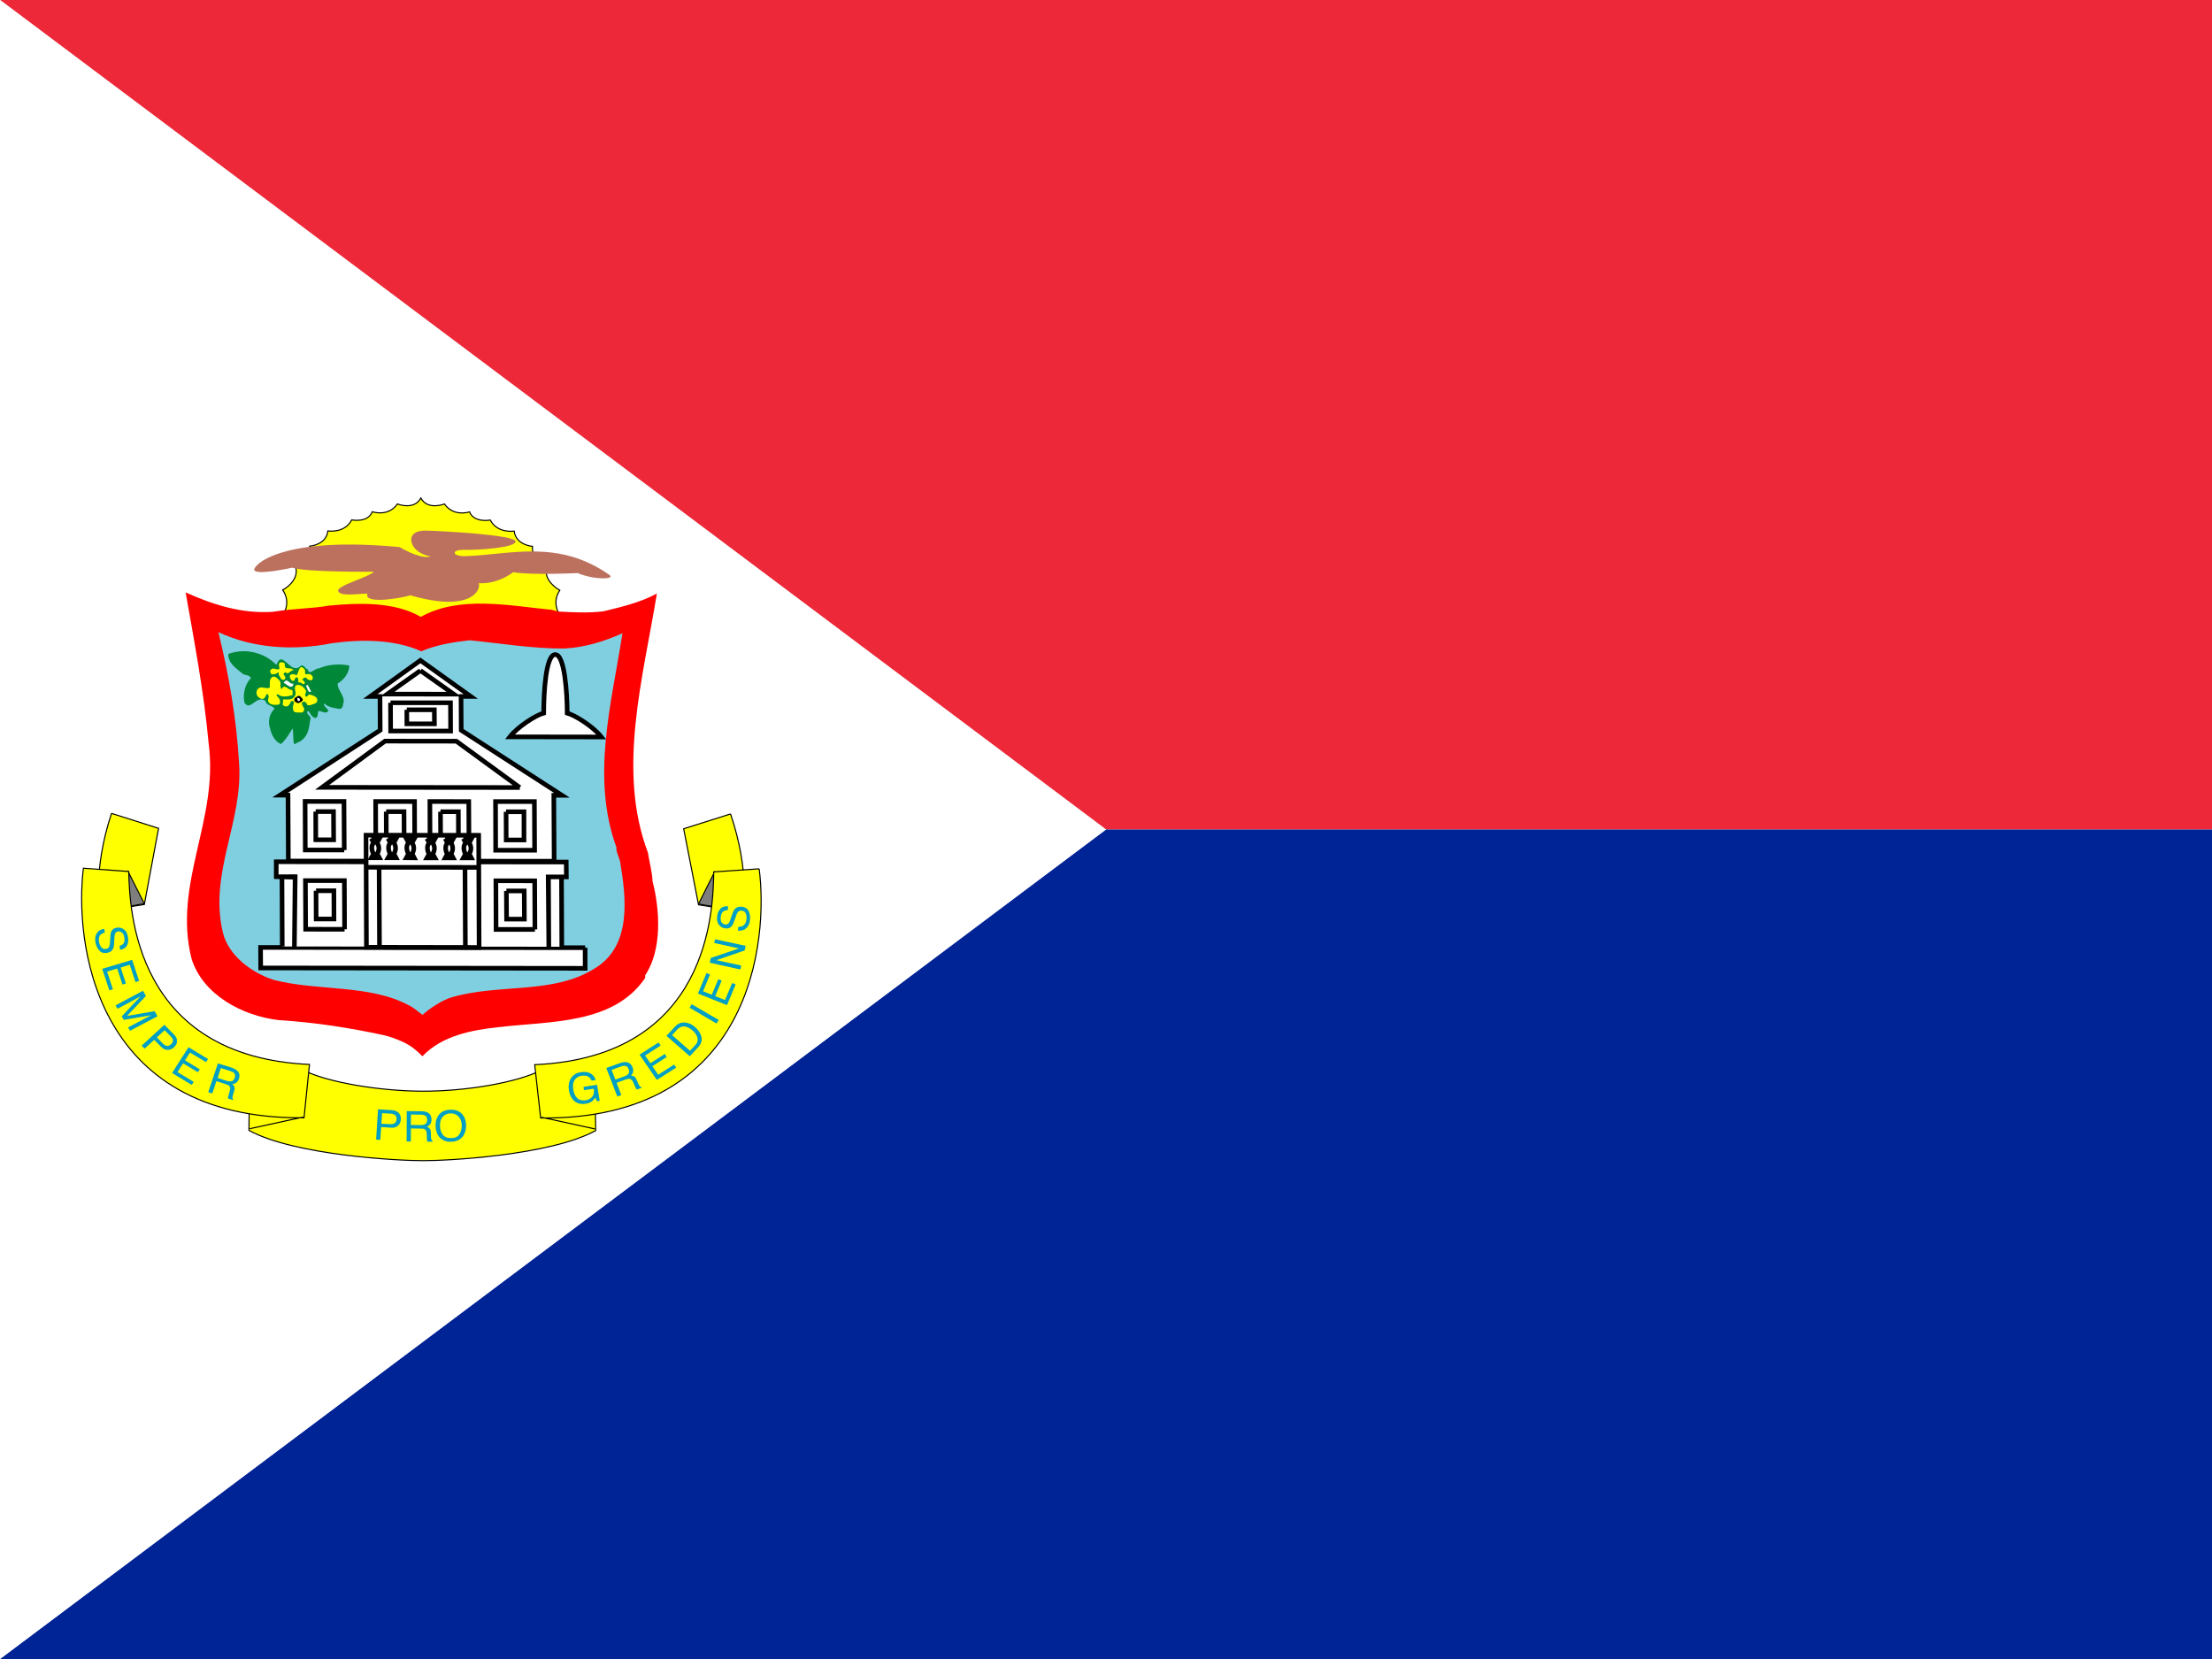
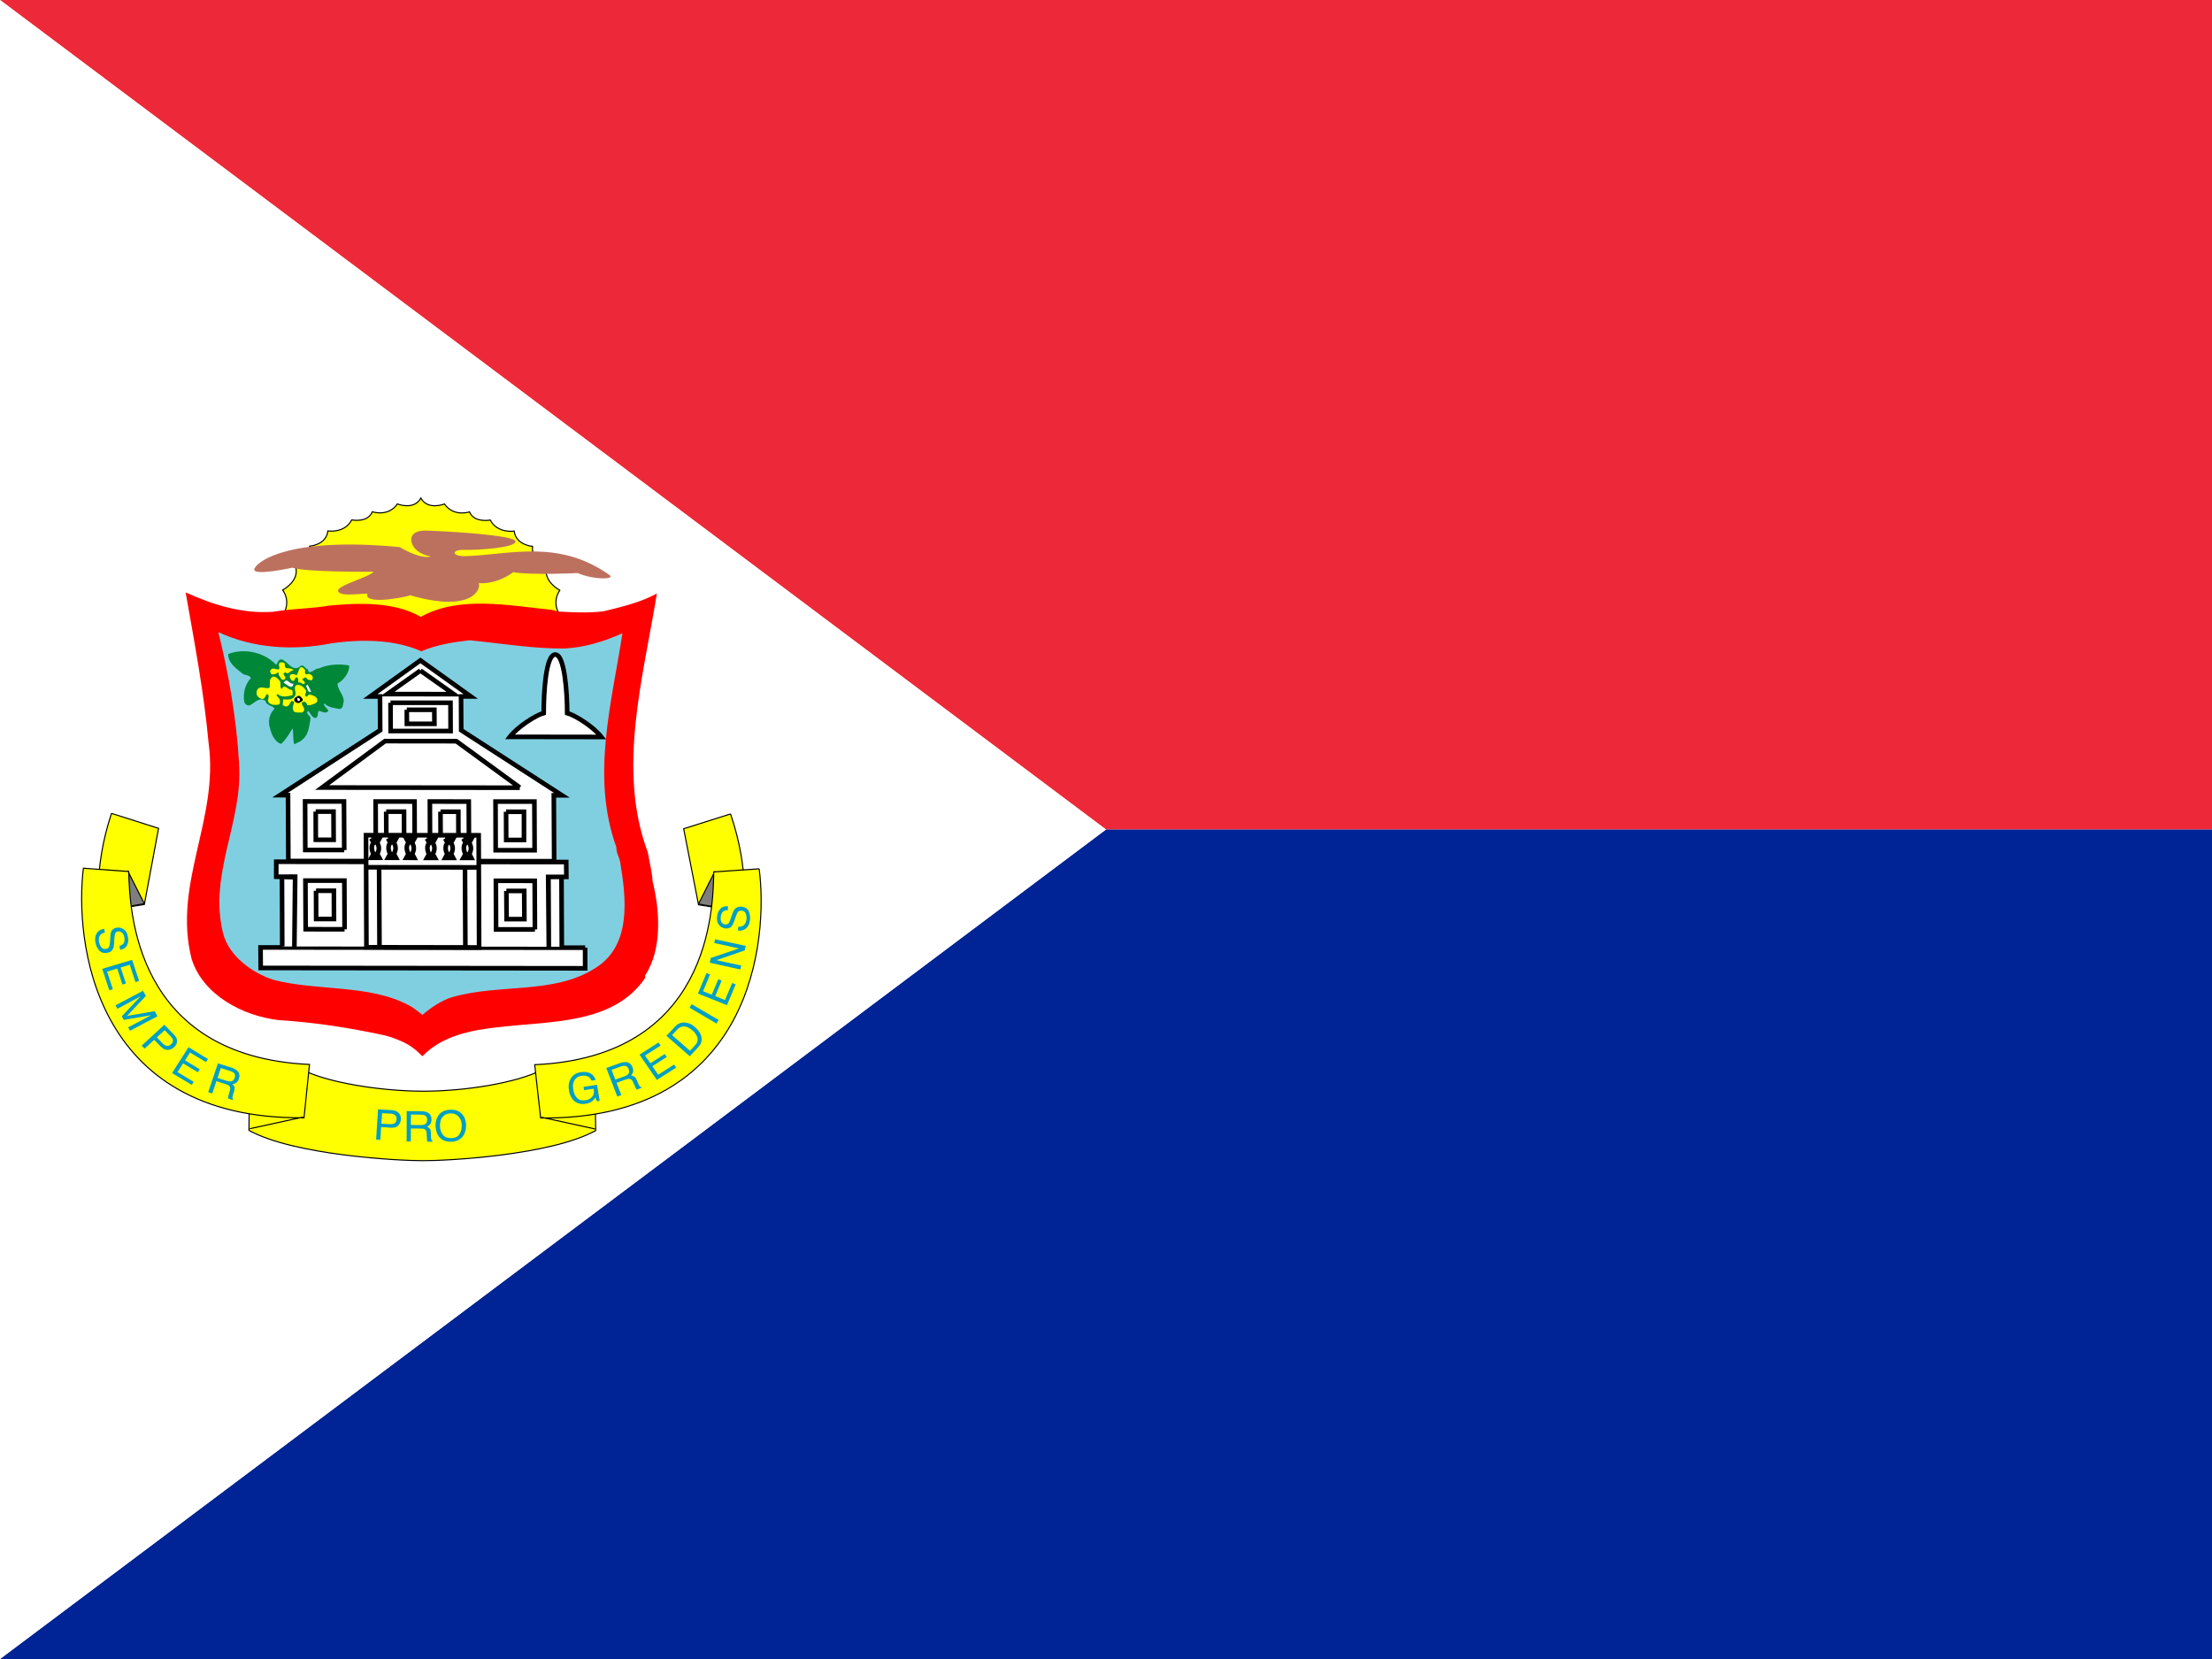
<svg xmlns="http://www.w3.org/2000/svg" height="480" width="640" version="1">
  <defs>
    <clipPath id="a">
      <path fill-opacity=".67" d="M0 0h682.67v512H0z" />
    </clipPath>
  </defs>
  <g clip-path="url(#a)" transform="scale(.9375)">
    <path d="M0 0h768v256H341.33L0 0z" fill-rule="evenodd" fill="#ed2939" />
    <path d="M0 512h768V256H341.33L0 512z" fill-rule="evenodd" fill="#002395" />
    <path d="M0 0l341.33 256L0 512V0z" fill-rule="evenodd" fill="#fff" />
    <path fill="#ff0" d="M172.318 193.168l.104-3.963s-2.128-3.39.342-7.033c0 0-5.248-2.776-4.026-7.123 0 0-4.746-1.213-4.397-6.432 0 0-5.122-.355-5.652-4.716 0 0-5.123.844-7.377-3.405 0 0-4.996.977-6.406-2.526 0 0-4.857 1.683-7.74-2.435 0 0-5.128 2.073-7.278-1.813-2.121 3.872-7.25 1.813-7.25 1.813-2.848 4.103-7.74 2.4-7.74 2.4-1.36 3.517-6.343 2.519-6.343 2.519-2.247 4.25-7.363 3.405-7.363 3.405-.502 4.347-5.617 4.702-5.617 4.702.404 5.232-4.334 6.42-4.334 6.42 1.25 4.346-3.992 7.115-3.992 7.115 2.533 3.663.426 7.026.426 7.026l-.119 3.655 84.775.392" />
    <path d="M377.17 843.11l.091-3.458s-1.856-2.958.299-6.136c0 0-4.578-2.422-3.513-6.215 0 0-4.14-1.059-3.835-5.613 0 0-4.468-.31-4.93-4.114 0 0-4.469.736-6.435-2.971 0 0-4.358.852-5.588-2.204 0 0-4.237 1.468-6.751-2.125 0 0-4.474 1.808-6.35-1.582-1.85 3.379-6.324 1.582-6.324 1.582-2.484 3.58-6.75 2.094-6.75 2.094-1.188 3.068-5.534 2.198-5.534 2.198-1.96 3.708-6.422 2.97-6.422 2.97-.439 3.794-4.9 4.103-4.9 4.103.352 4.566-3.78 5.601-3.78 5.601 1.089 3.793-3.483 6.209-3.483 6.209 2.21 3.196.372 6.13.372 6.13l-.104 3.19 73.949.341h-.012z" stroke="#000" stroke-width=".289" fill="none" transform="matrix(1.1464 0 0 1.1461 -260.07 -773.12)" />
    <path fill="red" d="M170.346 188.217c-13.316-1.332-28.648-4.493-40.483 2.17-7.935-4.674-18.982-4.388-28.388-3.474-5.108.914-11.117.914-16.456 1.786l-.837.118c-9.686.643-18.472-2.218-26.889-5.979 2.673 15.168 5.639 30.712 7.097 46.592 3.176 23.518-11.13 43.263-5.262 66.495 3.504 11.148 15.765 17.63 26.987 18.914 10.865.641 22.108 2.421 32.164 4.604 1.912.398 4.18 1.285 5.5 1.856 2.77 1.158 4.8 2.861 6.58 4.682 6.071-6.322 14.969-8.08 23.748-9.008 15.82-1.849 35.325-.843 45.01-15.173v-.81c5.263-7.925 4.565-20.015 2.283-28.995-.154-3.133-.991-5.895-1.445-8.88-9.665-25.522-1.389-54.224 2.77-79.948-5.08 2.777-10.746 4.088-16.399 5.477-4.508.6-9.532.328-14.096.083l-1.89-.509" />
    <path fill="#80cfe1" d="M190.224 261.464c-.062 1.681.845 3 1.173 4.556 1.85 11.155 3.636 25.932-7.851 32.854-12.708 8.078-29.373 4.618-44.077 8.894-2.938.817-6.985 3.517-9.051 5.428-1.326-.872-2.659-2.211-4.369-3-12.1-6.432-27.83-4.277-41.487-7.751-6.86-2.17-14.012-7.513-15.75-14.533-4.466-18.417 6.232-34.116 4.969-52.387-.817-13.953-3.162-27.348-6.386-40.43 10.677 4.974 23.036 5.805 35.04 3.42 8.89-1.243 19.24-1.27 27.572 2.49 4.592-1.975 9.965-2.861 14.914-3.405 9.407.914 19.518 2.616 29.205 2.547 6.47-.336 12.346-2.206 17.97-4.696-3.336 21.62-9.742 44.268-1.877 66.014" />
    <path fill="#fff" d="M171.022 265.774l-.104-20.33h2.505L142.34 225.37l-.056-10.43h3l-15.541-11.127-15.465 11.121h2.994l.056 10.423-30.915 20.045 2.47.013.105 20.317 82.026.056" />
    <path d="M376.04 906.46l-.091-17.739h2.185l-27.113-17.513-.049-9.1h2.618l-13.557-9.71-13.49 9.704h2.611l.05 9.094-26.968 17.49 2.155.011.091 17.727 71.551.05.006-.014z" stroke="#000" stroke-width="1.242" fill="none" transform="matrix(1.1464 0 0 1.1461 -260.07 -773.12)" />
    <path fill="#fff" d="M180.583 292.478l.007 6.362-100.134-.112-.042-6.335 100.177.085" />
    <path d="M384.38 929.76l.006 5.551-87.347-.097-.036-5.528 87.384.074h-.006z" stroke="#000" stroke-width="1.242" fill="none" transform="matrix(1.1464 0 0 1.1461 -260.07 -773.12)" />
    <path fill="#fff" d="M87.106 292.1l-.084-21.53 4.054-.009-.223 21.782.244-21.607-5.84-.167v-4.62l89.492.1.042 4.576h-5.52l.104 21.802-.195-21.802h4.11l.091 21.557" />
    <path d="M302.84 929.43l-.073-18.786 3.536-.007-.194 19.005.213-18.852-5.095-.146v-4.03l78.064.085.036 3.994h-4.815l.091 19.023-.17-19.023h3.585l.08 18.809" stroke="#000" stroke-width="1.242" fill="none" transform="matrix(1.1464 0 0 1.1461 -260.07 -773.12)" />
    <path d="M319.62 924.8l-.055-13.1h-10.482l.061 13.087 10.476.013" stroke="#000" stroke-width="1.242" fill="none" transform="matrix(1.1464 0 0 1.1461 -260.07 -773.12)" />
    <path d="M311.94 914.43l.03 7.61h4.797l-.024-7.61h-4.803m58.92 10.41l-.06-13.087-10.447-.012.049 13.099h10.458" stroke="#000" stroke-width="1.242" fill="none" transform="matrix(1.1464 0 0 1.1461 -260.07 -773.12)" />
    <path d="M363.18 914.48l.055 7.585h4.79l-.042-7.585h-4.803m7.6-10.97l-.06-13.101h-10.46l.037 13.101h10.488-.006z" stroke="#000" stroke-width="1.242" fill="none" transform="matrix(1.1464 0 0 1.1461 -260.07 -773.12)" />
    <path d="M363.1 893.16l.03 7.597h4.791l-.006-7.597H363.1m-43.57 10.3l-.073-13.076-10.464-.013.049 13.082h10.488v.007z" stroke="#000" stroke-width="1.242" fill="none" transform="matrix(1.1464 0 0 1.1461 -260.07 -773.12)" />
    <path d="M311.85 893.11l.024 7.585 4.803.012-.036-7.597h-4.791m26.65 10.37l-.049-13.076-10.47-.012.043 13.087H338.5" stroke="#000" stroke-width="1.242" fill="none" transform="matrix(1.1464 0 0 1.1461 -260.07 -773.12)" />
    <path d="M330.83 893.13l.024 7.585 4.797.024-.03-7.609h-4.791m22.29 10.38l-.073-13.101-10.464-.012.049 13.087 10.488.025" stroke="#000" stroke-width="1.242" fill="none" transform="matrix(1.1464 0 0 1.1461 -260.07 -773.12)" />
    <path d="M345.44 893.14l.036 7.61h4.797l-.024-7.61h-4.809" stroke="#000" stroke-width="1.242" fill="none" transform="matrix(1.1464 0 0 1.1461 -260.07 -773.12)" />
    <path fill="#fff" d="M147.727 257.785l.133 34.612-34.774-.056-.125-34.583 34.76.027" />
-     <path d="M355.72 899.49l.116 30.199-30.333-.049-.11-30.174 30.321.024h.006zm-30.51 8.62l30.54.024m-26.73 21.546l-.103-21.342m23.223 21.352l-.103-21.329m14.753-21.731l-17.081-12.474-19.193-.024-16.947 12.449 53.222.048M331.99 863.8l.03 7.61 16.144.011-.03-7.609-16.144-.012" stroke="#000" stroke-width="1.242" fill="none" transform="matrix(1.1464 0 0 1.1461 -260.07 -773.12)" />
+     <path d="M355.72 899.49l.116 30.199-30.333-.049-.11-30.174 30.321.024h.006zm-30.51 8.62l30.54.024m-26.73 21.546l-.103-21.342m23.223 21.352l-.103-21.329m14.753-21.731l-17.081-12.474-19.193-.024-16.947 12.500 53.222.048M331.99 863.8l.03 7.61 16.144.011-.03-7.609-16.144-.012" stroke="#000" stroke-width="1.242" fill="none" transform="matrix(1.1464 0 0 1.1461 -260.07 -773.12)" />
    <path d="M336.37 865.69l.024 3.792h7.415l-.025-3.792h-7.414m3.67-10.55l8.979 6.348-17.891-.023 8.912-6.325" stroke="#000" stroke-width="1.242" fill="none" transform="matrix(1.1464 0 0 1.1461 -260.07 -773.12)" />
    <path fill="#fff" d="M171.366 202.028c2.924-.07 3.678 12.042 3.685 18.042 2.512.704 8.08 4.207 10.544 7.374l-28.25-.042c2.43-3.125 7.956-6.642 10.448-7.346 0-6.007.614-18.111 3.573-18.042" />
    <path d="M376.34 850.84c2.55-.06 3.208 10.507 3.214 15.742 2.191.615 7.05 3.671 9.198 6.434l-24.642-.036c2.118-2.727 6.94-5.795 9.113-6.41 0-5.241.536-15.803 3.117-15.742m-49.53 49.502h2.21l-.646 1.186s1.066 1.37.019 2.94l.578 1.09h-2.13l.578-1.035s-1.09-1.82.048-2.995l-.657-1.186m4.5 0h2.21l-.64 1.186s1.066 1.334.007 2.94l.572 1.09h-2.125l.572-1.035s-1.065-1.82.055-2.995l-.651-1.186m4.92 0h2.204l-.658 1.186s1.078 1.37.018 2.94l.579 1.115-2.113-.024.567-1.036s-1.078-1.807.042-2.995l-.645-1.186h.006zm5.54.02h2.222l-.651 1.2s1.065 1.345.006 2.921l.596 1.108H341.8l.573-1.035s-1.066-1.832.073-2.995l-.67-1.199h-.006zm4.93 0h2.204l-.652 1.2s1.072 1.345.012 2.915l.585 1.114h-2.125l.554-1.035s-1.071-1.82.085-2.995l-.663-1.199m4.9.01l2.204-.012-.652 1.199s1.09 1.346.03 2.922l.555 1.108h-2.131l.572-1.035s-1.065-1.82.073-2.995l-.651-1.187" stroke="#000" stroke-width="1.242" fill="none" transform="matrix(1.1464 0 0 1.1461 -260.07 -773.12)" />
    <path fill="#ff0" d="M130.508 336.763c13.022.042 29.038-2.616 36.54-6.494l16.476-1.46.328 20.101c-13.958 7.695-46.184 9.348-53.275 9.292-7.097.056-39.721-1.625-53.742-9.348l.182-20.114 16.511 1.486c7.502 3.859 24.006 6.537 37.014 6.537h-.035" />
    <path d="M340.7 968.4c11.359.036 25.329-2.283 31.873-5.667l14.372-1.273.286 17.538c-12.175 6.714-40.286 8.157-46.47 8.108-6.192.049-34.65-1.418-46.88-8.156l.158-17.55 14.403 1.296c6.544 3.367 20.94 5.704 32.287 5.704h-.03" stroke="#000" stroke-width=".289" fill="none" transform="matrix(1.1464 0 0 1.1461 -260.07 -773.12)" />
    <path fill="#ff0" d="M34.417 251.023l14.516 4.62-4.39 23.498-13.74 2.134s-2.317-12.356 3.614-30.265" />
    <path d="M256.88 893.59l12.662 4.03-3.829 20.503-11.986 1.862s-2.021-10.781 3.153-26.407v.012z" stroke="#000" stroke-width=".289" fill="none" transform="matrix(1.1464 0 0 1.1461 -260.07 -773.12)" />
    <path fill="#7e7e7e" d="M44.54 278.885l-13.734 2.393 8.688-12.356 5.046 9.963" />
    <path d="M265.71 917.9l-11.98 2.088 7.579-10.781 4.401 8.693" stroke="#000" stroke-width=".289" fill="none" transform="matrix(1.1464 0 0 1.1461 -260.07 -773.12)" />
    <path fill="#ff0" d="M25.739 267.951l13.992 1.011c.314 11.854 1.751 57.091 55.779 59.547l-1.682 16.458c-65.765.683-70.762-55.486-68.089-77.016" />
    <path d="M249.31 908.36l12.205.882c.274 10.343 1.528 49.813 48.656 51.956l-1.467 14.36c-57.367.596-61.726-48.413-59.394-67.198zm44.8 70.14l14.384-3.141" stroke="#000" stroke-width=".289" fill="none" transform="matrix(1.1464 0 0 1.1461 -260.07 -773.12)" />
    <path fill="#ff0" d="M225.453 251.195l-14.46 4.577 4.586 23.463 13.768 2.211s2.212-12.348-3.894-30.264" />
    <path d="M423.52 893.74l-12.613 3.993 4 20.472 12.01 1.93s1.93-10.775-3.397-26.407v.012z" stroke="#000" stroke-width=".289" fill="none" transform="matrix(1.1464 0 0 1.1461 -260.07 -773.12)" />
    <path fill="#7e7e7e" d="M215.571 278.988l13.769 2.47-8.807-12.362-4.962 9.892" />
    <path d="M414.9 917.99l12.01 2.155-7.682-10.786-4.328 8.631" stroke="#000" stroke-width=".289" fill="none" transform="matrix(1.1464 0 0 1.1461 -260.07 -773.12)" />
    <path fill="#ff0" d="M234.292 268.135l-14.012.956c-.203 11.84-1.236 57.097-55.264 59.497l1.836 16.444c65.751.76 70.274-55.382 67.44-76.905" />
    <path d="M431.23 908.52l-12.223.835c-.177 10.33-1.077 49.818-48.206 51.912l1.601 14.348c57.355.662 61.3-48.322 58.828-67.101v.005zm-44.19 70.05l-14.42-3.15" stroke="#000" stroke-width=".289" fill="none" transform="matrix(1.1464 0 0 1.1461 -260.07 -773.12)" />
    <path fill="#009fc5" d="M121.761 346.666c-.37.237-.872.3-1.451.272l-2.61-.133.223-3.257 2.59.138c.509.035.913.134 1.165.287.523.272.753.775.704 1.472-.034.6-.244.991-.628 1.22m-4.382 5.13l.258-3.971 3.043.21c.984.076 1.716-.182 2.212-.685.516-.488.782-1.13.816-1.855.063-.845-.153-1.535-.656-2.045-.481-.488-1.165-.746-2.023-.83l-4.348-.271-.6 9.348 1.291.084m9.475-7.808l3.182.035c.46.042.824.098 1.089.223.488.23.719.691.719 1.36 0 .63-.182 1.048-.538 1.3-.342.229-.837.333-1.43.333l-3.057-.035.028-3.216m-.049 8.282l.028-3.991 2.987.042c.53 0 .92.042 1.193.174.44.202.656.629.677 1.214l.077 1.57c.02.376.028.607.049.76.041.112.062.23.118.315h1.605l-.028-.203c-.181-.098-.328-.286-.39-.572-.056-.182-.084-.454-.098-.796l-.028-1.248c-.02-.566-.119-.956-.335-1.173a1.673 1.673 0 0 0-.844-.6c.446-.236.781-.508 1.026-.844.23-.37.349-.837.349-1.408 0-1.075-.44-1.808-1.333-2.205-.482-.216-1.096-.328-1.822-.342l-4.487-.042-.035 9.376h1.291m9.961-1.982c-.572-.697-.88-1.57-.95-2.602-.062-1.298.19-2.288.782-2.959.6-.725 1.375-1.073 2.387-1.13 1.019-.055 1.856.273 2.477.914.636.629.998 1.5 1.061 2.589.035 1.046-.146 1.974-.628 2.79-.474.83-1.263 1.298-2.428 1.326-1.215.063-2.122-.223-2.701-.928m-1.535-5.903c-.6.928-.845 2.003-.782 3.301.09 1.402.523 2.56 1.34 3.433.907.872 2.108 1.31 3.587 1.227 1.584-.07 2.777-.67 3.587-1.772.656-.997.97-2.156.9-3.586-.09-1.277-.46-2.317-1.151-3.091-.873-1.04-2.15-1.5-3.88-1.43-1.633.104-2.834.704-3.608 1.918m44.073-13.489c.9-.154 1.682-.111 2.394.132 1.047.328 1.752 1.103 2.191 2.289l-1.29.18c-.28-.64-.678-1.08-1.215-1.325-.523-.23-1.18-.286-1.933-.173a3.01 3.01 0 0 0-2.08 1.276c-.488.753-.635 1.758-.418 3.042.181 1.06.572 1.96 1.214 2.56.593.614 1.465.83 2.603.67.851-.14 1.535-.48 2.017-1.068.502-.557.649-1.402.481-2.49l-3.008.46-.153-1.032 4.187-.642.816 4.96-.83.126-.516-1.144c-.35.517-.698.914-1.005 1.144-.517.405-1.215.663-2.087.789-1.13.174-2.163-.029-3.098-.629-1.026-.76-1.69-1.89-1.94-3.46-.273-1.541-.028-2.86.684-3.9.676-1.004 1.66-1.59 2.986-1.78m9.47-.707l3-1.089c.412-.153.768-.202 1.075-.166.551.04.956.369 1.186 1.024.217.559.217 1.047-.027 1.39-.259.355-.663.613-1.25.829l-2.819 1.012-1.165-3m3 7.751l-1.465-3.76 2.791-1.005c.524-.168.887-.259 1.159-.23.495.062.872.363 1.123.934l.635 1.431c.14.355.252.571.342.67.042.125.133.202.203.285l1.514-.557-.084-.203c-.223 0-.44-.125-.6-.37-.118-.174-.23-.425-.39-.718l-.496-1.173c-.223-.509-.454-.822-.719-1.011a2.395 2.395 0 0 0-.998-.272c.307-.356.53-.712.614-1.13.091-.426.05-.9-.153-1.43-.384-.998-1.089-1.542-2.08-1.612-.523-.042-1.123.07-1.814.313l-4.215 1.501 3.405 8.818 1.235-.454m10.967-4.673l-5.352-7.807 5.876-3.747.649.943-4.816 3.076 1.647 2.386 4.446-2.86.607.914-4.446 2.86 1.815 2.63 4.899-3.132.649.921-5.98 3.817m4.695-13.811l1.535-1.688c.712-.754 1.466-1.096 2.29-.998.823.07 1.66.502 2.553 1.284.245.188.46.432.684.704.391.51.621.957.768 1.403.125.559.098 1.068-.098 1.556-.118.244-.328.53-.642.872l-1.542 1.675-5.548-4.821m8.11 3.676c1.088-1.2 1.325-2.49.69-3.948a6.668 6.668 0 0 0-1.717-2.226c-.984-.873-2.01-1.319-3.091-1.402-1.2-.091-2.22.342-3.106 1.31l-2.617 2.805 7.216 6.294 2.617-2.819m5.597-7.287l-8.304-4.877.677-1.074 8.318 4.85-.684 1.115m3.249-5.676l-8.967-3.587 2.645-6.307 1.088.419-2.156 5.198 2.7 1.06 2.017-4.786 1.033.426-1.996 4.78 3.022 1.227 2.212-5.26 1.089.41-2.694 6.42m4.123-11.014l-9.435-2.086.314-1.458 8.716-2.944-7.655-1.689.279-1.144 9.435 2.03-.3 1.416-8.73 3.008 7.655 1.653-.272 1.214m-.752-11.977l.118-1.186c.545.015 1.005-.07 1.354-.257.684-.37 1.082-1.074 1.186-2.115.042-.487.021-.914-.09-1.318-.203-.781-.642-1.214-1.347-1.284-.523-.056-.9.07-1.173.356-.244.328-.502.802-.697 1.472l-.433 1.235c-.28.809-.537 1.367-.817 1.681-.446.587-1.074.79-1.877.733-.858-.09-1.556-.432-2.051-1.088-.51-.6-.72-1.458-.594-2.52.084-.968.405-1.785.977-2.44.53-.6 1.354-.887 2.408-.776l-.098 1.186c-.516 0-.928.091-1.228.3-.544.3-.844.935-.935 1.863-.077.768.028 1.284.32 1.675.294.328.664.537 1.096.572.461.041.824-.105 1.075-.46.182-.245.398-.775.691-1.633l.426-1.298c.21-.6.46-1.06.753-1.388.524-.544 1.208-.775 2.066-.711 1.047.11 1.794.544 2.177 1.34.377.802.524 1.688.433 2.692-.119 1.137-.488 2.03-1.172 2.63-.684.614-1.536.823-2.568.74m-195.588-.574l.217 1.172c-.524.104-.942.314-1.25.586-.55.516-.74 1.291-.55 2.345a4 4 0 0 0 .446 1.235c.419.711.963.997 1.654.885.51-.09.844-.285 1.005-.648.153-.357.265-.9.3-1.598l.063-1.32c.041-.815.132-1.456.314-1.813.286-.642.823-1.04 1.626-1.171.858-.155 1.612.04 2.26.53.657.453 1.09 1.241 1.25 2.287.202.957.112 1.815-.265 2.589-.363.754-1.061 1.214-2.129 1.409l-.21-1.185c.496-.182.866-.357 1.11-.6.42-.468.545-1.145.384-2.072-.125-.755-.384-1.243-.774-1.486-.384-.287-.768-.399-1.187-.328-.467.07-.774.328-.92.746-.091.279-.161.858-.224 1.744l-.063 1.367c-.035.642-.132 1.173-.349 1.536-.342.669-.921 1.08-1.765 1.213-1.068.181-1.892-.063-2.478-.747-.6-.67-.97-1.472-1.158-2.47-.21-1.185-.056-2.106.419-2.845.481-.76 1.242-1.2 2.275-1.347m-.597 12.352l9.226-2.776 2.15 6.495-1.124.355-1.759-5.337-2.805.845 1.626 4.932-1.075.342-1.612-4.946-3.126.934 1.786 5.456-1.102.315-2.185-6.614m4.093 11.266l8.486-4.5.907 1.584-5.834 6.167 8.52-1.458.88 1.57-8.465 4.472-.6-1.04 4.996-2.63c.182-.105.461-.258.866-.474.397-.181.844-.426 1.29-.656l-8.485 1.444-.621-1.102 5.792-6.147-.28.14c-.18.104-.495.258-.92.502a6.979 6.979 0 0 1-.935.502l-4.983 2.672-.614-1.06m15.809 12.507c-.426-.098-.845-.342-1.256-.768l-1.794-1.849 2.415-2.212 1.807 1.843c.35.342.572.676.691.963.168.55 0 1.053-.51 1.527-.46.426-.92.6-1.353.495m-6.818.858l2.959-2.714 2.1 2.128c.677.691 1.368 1.005 2.094.992a2.953 2.953 0 0 0 1.933-.845c.628-.558.928-1.214.928-1.918-.007-.684-.321-1.326-.9-1.926l-3.015-3.077-7.02 6.446.907.914m8.483 7.532l5.087-7.975 6.015 3.656-.628.95-4.94-2.958-1.529 2.414L61.652 330l-.586.914-4.55-2.741-1.73 2.699 5.003 3.008-.6.941-6.085-3.663m15.052-1.535l3.056.97c.433.132.747.3.956.489.391.37.496.9.266 1.541-.189.558-.475.921-.921 1.075-.398.07-.9.07-1.487-.112l-2.882-.92 1.012-3.043m-2.638 7.835l1.27-3.802 2.847.928c.51.133.88.314 1.061.502.349.314.454.781.28 1.36l-.427 1.514c-.097.37-.146.614-.188.726 0 .119 0 .245.021.328l1.5.488.091-.216c-.16-.126-.251-.355-.244-.641.035-.176.084-.454.181-.776l.363-1.214c.147-.53.203-.927.07-1.213-.112-.3-.3-.573-.614-.83.474-.084.886-.23 1.235-.49.328-.285.607-.683.775-1.24.342-1.013.153-1.857-.6-2.499-.377-.334-.915-.62-1.62-.886l-4.27-1.318-2.987 8.895 1.249.384" />
    <path fill="#bc715f" d="M78.485 175.576c1.102-2.66 11.32-9.908 44.844-6.733 0 0 5.666 3.46 8.995 3.014 1.898-.245-1.117.118-3.594-1.94-2.526-2.058-3.064-6.278 2.708-6.167 5.743.147 27.244 1.36 27.649 3.292.376 1.954-11.369 2.77-15.737 2.659-4.39-.118-3.88 2.1.488 1.933 13.65-.489 28.55-5.296 44.286 5.832 1.877 1.353-4.746 1.57-9.868-.607 0 0-13.88.719-19.882-.265 0 0-4.613 3.753-10.621 3.384.781 1.946-2.22 9.21-21.11 3.746-3.12.956-14.487 2.86-13.245-.516-2.994 0-8.242.963-9.024-.74-.753-1.674 9.24-4.207 10.992-6.02 0 0-21.139.202-25.144-1.257 0 0-12.47 2.798-11.738.37" />
    <path fill="#008737" d="M85.26 205.168c.454-.613.635-1.716 1.598-1.688 2.094.558 3.517 4.388 6.092 1.904.915-.202 1.263 1.04 2.017 1.187.482 2.128 2.191-.433 3.468-.287 2.73-1.214 6.107-1.5 9.338-.9.097 2.086-1.536 4.389-3.587 5.575.042 2.1 1.947 3.447 1.912 5.56-.328.79-.056 2.03-1.25 2.288-1.514-.272-3.007-.432-4.263-1.276-.154-.154-.28-.454-.6-.356-.154.704.949 1.403 1.381 2.12-.76 1.298-2.023.112-3.084.126-.314.747-.014 1.689-.782 2.17-1.34-.042-1.612-1.5-2.435-2.225-.845.913.593 1.458.795 2.183-.516 2.749-.446 5.435-3.196 7.235l-1.842.915c-.503-1.382-.189-3.475-.524-4.92-1.088 1.773-1.94 3.322-3.538 4.821-1.87-.614-2.959-2.818-3.37-4.646-.782-2.128-.335-4.675 1.347-6.216-.573-1.117-2.534-.858-2.813-2.448-2.938-1.913-4.564 3.348-6.462.613-.614-2.553.119-5.728 1.968-7.633-.412-1.046-1.78-.773-2.59-1.373-1.848-1.571-4.514-3.23-4.382-6.064 5.06-1.91 11.11-.509 14.788 3.335" />
    <path fill="#ff0" d="M87.885 204.882c-.118 2.315 1.564.627 2.813 2.029-.977-.384-1.69 1.688-2.645.502l-.6.573c.349.795 1.026.9.32 1.772-1.046.397-1.255-.914-1.744-1.43-.084-.23.16-.663-.223-.817-.593.502-1.214.684-2.031.6-.223-.446-.656-1.032-.216-1.374.802-1.082 2.044.39 2.652-.37.097-.67-.489-1.485.272-1.947.523.091 1.193-.194 1.41.462m6.252 1.902c.062.447-.23 1.074.356 1.39.76-.413 1.57-.1 2.01.655-.007.404.118.934-.412 1.13l-1.187-.223c.084-.231-.293-.377-.44-.6-.523-.16-.83.264-1.22.522.293.447.97.691.809 1.264-.698.697-1.04-.6-1.807-.273-.524-.202.188-1.29-.635-1.618-.977 0-.328 1.604-1.578.977-.446-.503-.886-1.18-.404-1.744.523-.35 1.41-.26 1.856.194.76-.843.837-4.101 2.659-1.674m-7.802 3.358c.509.733-.113 1.73.536 2.547 1.02-1.904 2.003.411 3.218.23.37.453.125 1.082.195 1.598-1.5.397-3.308.872-4.634-.328l-.37.425c.789.733 1.536 1.563.908 2.79-1.124.245-2.862.273-3.427-.885-.293-.955.684-1.646-.349-2.414-.746.928-.712 2.17-2.268 1.325-.963-.53-1.249-1.624-.767-2.546 1.004-1.584 2.763.05 3.852-.726.153-1.36-.35-2.546.9-3.299 1.068-.189 1.563.613 2.212 1.283" />
    <path fill="#fff" d="M90.602 210.979c-.502 2.316-2.247-.119-3.063-.217 1.088-1.931 1.772.63 3.063.217m5.434 2.521c-1.214.341-1.026-1.173-1.626-1.766l.468-.425c.44.53.774 1.487 1.158 2.191" />
    <path fill="#ff0" d="M94.397 213.03c.349.803-.789 1.445.181 2.03.307-.257.684-.613.845-.76.83.245 1.793.391 2.372 1.214.622 1.703-1.102 1.66-2.08 2.135l-.97-.042c.231-.474-.418-.677-.578-1.004-.447-.112-.817.027-1.068.404.216 1.082 1.535 1.926.174 2.888-1.151-.076-2.938.37-2.833-1.22-.433-.9 1.172-2.289-.544-2.344-.566 1.214-1.187 2.385-2.66 1.235l.182-1.73c1.41.04 3.078.285 3.713-1.291.405-1.144-.705-2.198.286-3.105 1.438-.328 2.247.635 2.98 1.59" />
    <path d="M93.365 215.632c.363.859-.614.915-1.075 1.34-.62.049-1.053-.196-1.43-.614-.28-1.04.495-1.145 1.088-1.556.691-.286.977.516 1.417.83" />
    <path fill="#fff" d="M92.517 216.194c-.154.202-.37.14-.6.195l-.217-1.039c.46.041 1.061.188.817.844" />
  </g>
</svg>
